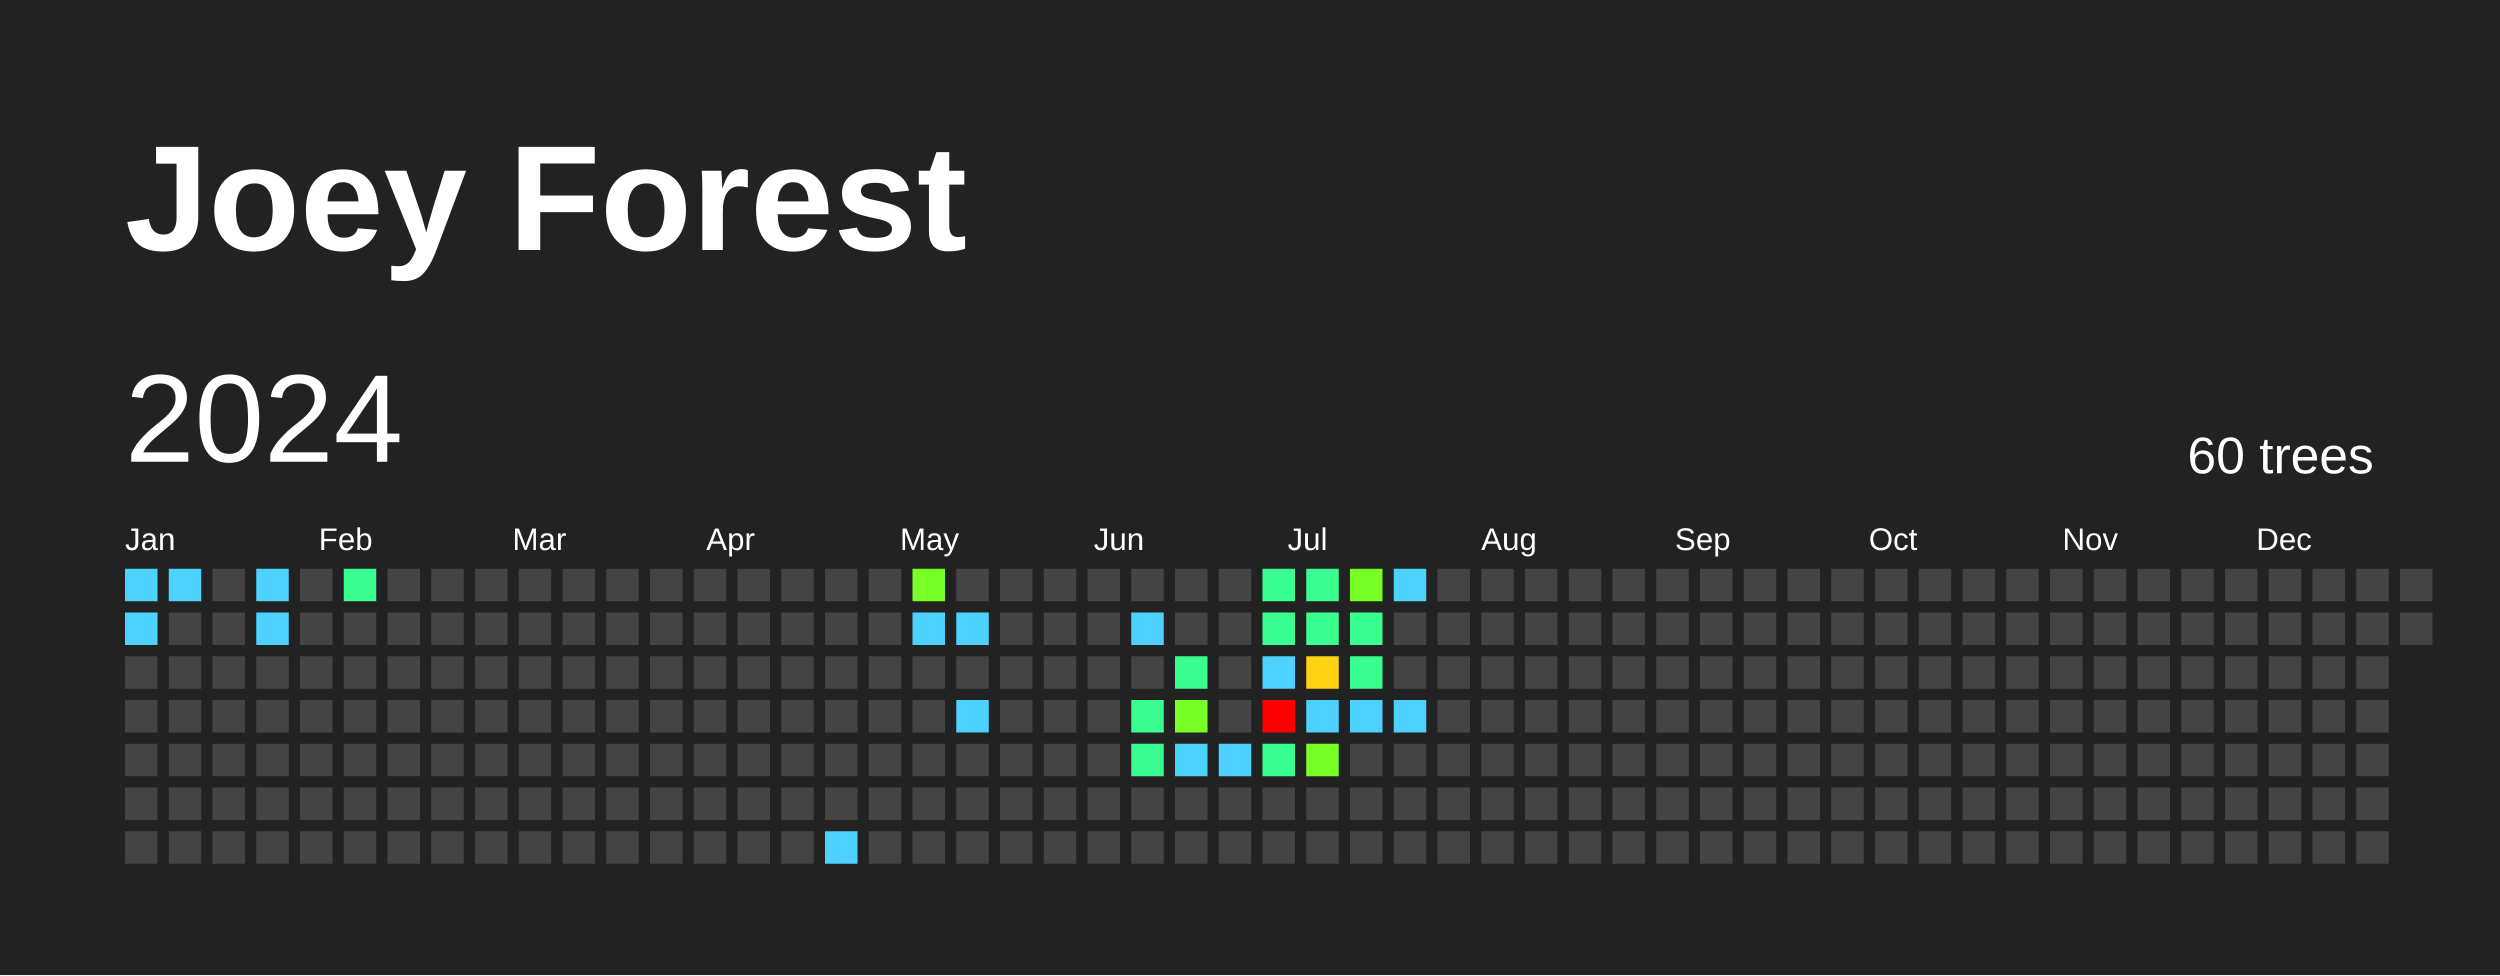
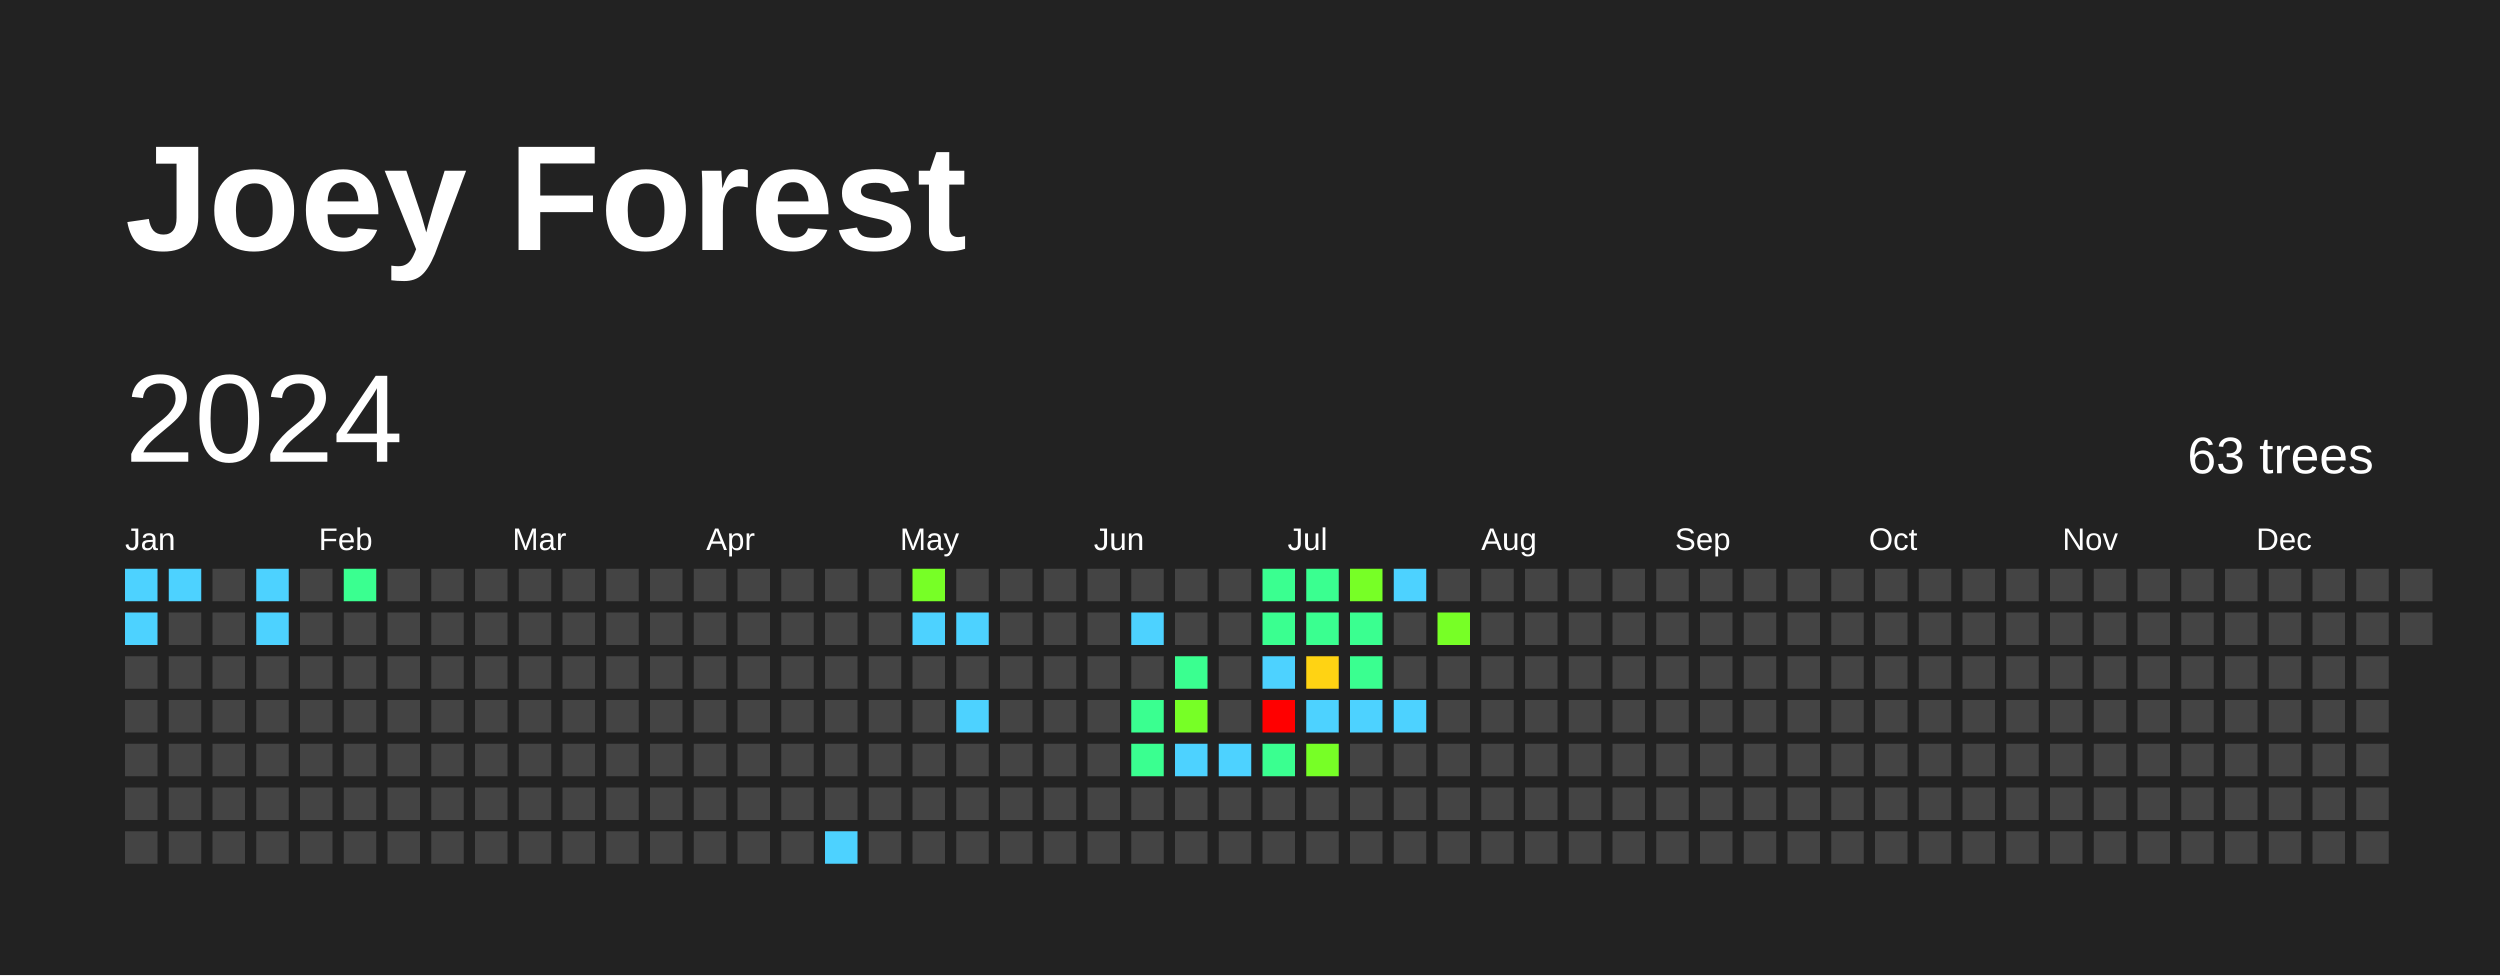
<svg xmlns="http://www.w3.org/2000/svg" baseProfile="full" height="78mm" version="1.1" viewBox="0,0,200,78" width="200mm">
  <defs />
  <rect fill="#222222" height="78" width="200" x="0" y="0" />
  <text fill="#FFFFFF" style="font-size:12px; font-family:Arial; font-weight:bold;" x="10" y="20">Joey Forest</text>
  <text dominant-baseline="hanging" fill="#FFFFFF" style="font-size:10.0px; font-family:Arial;" x="10" y="30">2024</text>
-   <text dominant-baseline="hanging" fill="#FFFFFF" style="font-size:4.125px; font-family:Arial;" x="175" y="35">60 trees</text>
+   <text dominant-baseline="hanging" fill="#FFFFFF" style="font-size:4.125px; font-family:Arial;" x="175" y="35">63 trees</text>
  <text fill="#FFFFFF" style="font-size:2.5px; font-family:Arial" x="10.0" y="44">Jan</text>
  <text fill="#FFFFFF" style="font-size:2.5px; font-family:Arial" x="25.5" y="44">Feb</text>
  <text fill="#FFFFFF" style="font-size:2.5px; font-family:Arial" x="41.0" y="44">Mar</text>
  <text fill="#FFFFFF" style="font-size:2.5px; font-family:Arial" x="56.5" y="44">Apr</text>
  <text fill="#FFFFFF" style="font-size:2.5px; font-family:Arial" x="72.0" y="44">May</text>
  <text fill="#FFFFFF" style="font-size:2.5px; font-family:Arial" x="87.5" y="44">Jun</text>
  <text fill="#FFFFFF" style="font-size:2.5px; font-family:Arial" x="103.0" y="44">Jul</text>
  <text fill="#FFFFFF" style="font-size:2.5px; font-family:Arial" x="118.5" y="44">Aug</text>
  <text fill="#FFFFFF" style="font-size:2.5px; font-family:Arial" x="134.0" y="44">Sep</text>
  <text fill="#FFFFFF" style="font-size:2.5px; font-family:Arial" x="149.5" y="44">Oct</text>
  <text fill="#FFFFFF" style="font-size:2.5px; font-family:Arial" x="165.0" y="44">Nov</text>
  <text fill="#FFFFFF" style="font-size:2.5px; font-family:Arial" x="180.5" y="44">Dec</text>
  <rect fill="#4dd2ff" height="2.6" width="2.6" x="10.0" y="45.5" />
  <rect fill="#4dd2ff" height="2.6" width="2.6" x="10.0" y="49.0" />
  <rect fill="#444444" height="2.6" width="2.6" x="10.0" y="52.5" />
  <rect fill="#444444" height="2.6" width="2.6" x="10.0" y="56.0" />
  <rect fill="#444444" height="2.6" width="2.6" x="10.0" y="59.5" />
  <rect fill="#444444" height="2.6" width="2.6" x="10.0" y="63.0" />
  <rect fill="#444444" height="2.6" width="2.6" x="10.0" y="66.5" />
  <rect fill="#4dd2ff" height="2.6" width="2.6" x="13.5" y="45.5" />
  <rect fill="#444444" height="2.6" width="2.6" x="13.5" y="49.0" />
  <rect fill="#444444" height="2.6" width="2.6" x="13.5" y="52.5" />
  <rect fill="#444444" height="2.6" width="2.6" x="13.5" y="56.0" />
  <rect fill="#444444" height="2.6" width="2.6" x="13.5" y="59.5" />
  <rect fill="#444444" height="2.6" width="2.6" x="13.5" y="63.0" />
  <rect fill="#444444" height="2.6" width="2.6" x="13.5" y="66.5" />
  <rect fill="#444444" height="2.6" width="2.6" x="17.0" y="45.5" />
  <rect fill="#444444" height="2.6" width="2.6" x="17.0" y="49.0" />
  <rect fill="#444444" height="2.6" width="2.6" x="17.0" y="52.5" />
  <rect fill="#444444" height="2.6" width="2.6" x="17.0" y="56.0" />
  <rect fill="#444444" height="2.6" width="2.6" x="17.0" y="59.5" />
  <rect fill="#444444" height="2.6" width="2.6" x="17.0" y="63.0" />
  <rect fill="#444444" height="2.6" width="2.6" x="17.0" y="66.5" />
  <rect fill="#4dd2ff" height="2.6" width="2.6" x="20.5" y="45.5" />
  <rect fill="#4dd2ff" height="2.6" width="2.6" x="20.5" y="49.0" />
  <rect fill="#444444" height="2.6" width="2.6" x="20.5" y="52.5" />
  <rect fill="#444444" height="2.6" width="2.6" x="20.5" y="56.0" />
  <rect fill="#444444" height="2.6" width="2.6" x="20.5" y="59.5" />
  <rect fill="#444444" height="2.6" width="2.6" x="20.5" y="63.0" />
  <rect fill="#444444" height="2.6" width="2.6" x="20.5" y="66.5" />
  <rect fill="#444444" height="2.6" width="2.6" x="24.0" y="45.5" />
  <rect fill="#444444" height="2.6" width="2.6" x="24.0" y="49.0" />
  <rect fill="#444444" height="2.6" width="2.6" x="24.0" y="52.5" />
  <rect fill="#444444" height="2.6" width="2.6" x="24.0" y="56.0" />
  <rect fill="#444444" height="2.6" width="2.6" x="24.0" y="59.5" />
  <rect fill="#444444" height="2.6" width="2.6" x="24.0" y="63.0" />
  <rect fill="#444444" height="2.6" width="2.6" x="24.0" y="66.5" />
  <rect fill="#3aff90" height="2.6" width="2.6" x="27.5" y="45.5" />
  <rect fill="#444444" height="2.6" width="2.6" x="27.5" y="49.0" />
  <rect fill="#444444" height="2.6" width="2.6" x="27.5" y="52.5" />
  <rect fill="#444444" height="2.6" width="2.6" x="27.5" y="56.0" />
  <rect fill="#444444" height="2.6" width="2.6" x="27.5" y="59.5" />
  <rect fill="#444444" height="2.6" width="2.6" x="27.5" y="63.0" />
  <rect fill="#444444" height="2.6" width="2.6" x="27.5" y="66.5" />
  <rect fill="#444444" height="2.6" width="2.6" x="31.0" y="45.5" />
  <rect fill="#444444" height="2.6" width="2.6" x="31.0" y="49.0" />
  <rect fill="#444444" height="2.6" width="2.6" x="31.0" y="52.5" />
  <rect fill="#444444" height="2.6" width="2.6" x="31.0" y="56.0" />
  <rect fill="#444444" height="2.6" width="2.6" x="31.0" y="59.5" />
  <rect fill="#444444" height="2.6" width="2.6" x="31.0" y="63.0" />
  <rect fill="#444444" height="2.6" width="2.6" x="31.0" y="66.5" />
  <rect fill="#444444" height="2.6" width="2.6" x="34.5" y="45.5" />
  <rect fill="#444444" height="2.6" width="2.6" x="34.5" y="49.0" />
  <rect fill="#444444" height="2.6" width="2.6" x="34.5" y="52.5" />
  <rect fill="#444444" height="2.6" width="2.6" x="34.5" y="56.0" />
  <rect fill="#444444" height="2.6" width="2.6" x="34.5" y="59.5" />
  <rect fill="#444444" height="2.6" width="2.6" x="34.5" y="63.0" />
  <rect fill="#444444" height="2.6" width="2.6" x="34.5" y="66.5" />
  <rect fill="#444444" height="2.6" width="2.6" x="38.0" y="45.5" />
  <rect fill="#444444" height="2.6" width="2.6" x="38.0" y="49.0" />
  <rect fill="#444444" height="2.6" width="2.6" x="38.0" y="52.5" />
  <rect fill="#444444" height="2.6" width="2.6" x="38.0" y="56.0" />
  <rect fill="#444444" height="2.6" width="2.6" x="38.0" y="59.5" />
  <rect fill="#444444" height="2.6" width="2.6" x="38.0" y="63.0" />
  <rect fill="#444444" height="2.6" width="2.6" x="38.0" y="66.5" />
  <rect fill="#444444" height="2.6" width="2.6" x="41.5" y="45.5" />
  <rect fill="#444444" height="2.6" width="2.6" x="41.5" y="49.0" />
  <rect fill="#444444" height="2.6" width="2.6" x="41.5" y="52.5" />
  <rect fill="#444444" height="2.6" width="2.6" x="41.5" y="56.0" />
  <rect fill="#444444" height="2.6" width="2.6" x="41.5" y="59.5" />
  <rect fill="#444444" height="2.6" width="2.6" x="41.5" y="63.0" />
  <rect fill="#444444" height="2.6" width="2.6" x="41.5" y="66.5" />
  <rect fill="#444444" height="2.6" width="2.6" x="45.0" y="45.5" />
  <rect fill="#444444" height="2.6" width="2.6" x="45.0" y="49.0" />
  <rect fill="#444444" height="2.6" width="2.6" x="45.0" y="52.5" />
  <rect fill="#444444" height="2.6" width="2.6" x="45.0" y="56.0" />
  <rect fill="#444444" height="2.6" width="2.6" x="45.0" y="59.5" />
  <rect fill="#444444" height="2.6" width="2.6" x="45.0" y="63.0" />
  <rect fill="#444444" height="2.6" width="2.6" x="45.0" y="66.5" />
  <rect fill="#444444" height="2.6" width="2.6" x="48.5" y="45.5" />
  <rect fill="#444444" height="2.6" width="2.6" x="48.5" y="49.0" />
  <rect fill="#444444" height="2.6" width="2.6" x="48.5" y="52.5" />
  <rect fill="#444444" height="2.6" width="2.6" x="48.5" y="56.0" />
  <rect fill="#444444" height="2.6" width="2.6" x="48.5" y="59.5" />
  <rect fill="#444444" height="2.6" width="2.6" x="48.5" y="63.0" />
  <rect fill="#444444" height="2.6" width="2.6" x="48.5" y="66.5" />
  <rect fill="#444444" height="2.6" width="2.6" x="52.0" y="45.5" />
  <rect fill="#444444" height="2.6" width="2.6" x="52.0" y="49.0" />
  <rect fill="#444444" height="2.6" width="2.6" x="52.0" y="52.5" />
  <rect fill="#444444" height="2.6" width="2.6" x="52.0" y="56.0" />
  <rect fill="#444444" height="2.6" width="2.6" x="52.0" y="59.5" />
  <rect fill="#444444" height="2.6" width="2.6" x="52.0" y="63.0" />
  <rect fill="#444444" height="2.6" width="2.6" x="52.0" y="66.5" />
  <rect fill="#444444" height="2.6" width="2.6" x="55.5" y="45.5" />
  <rect fill="#444444" height="2.6" width="2.6" x="55.5" y="49.0" />
  <rect fill="#444444" height="2.6" width="2.6" x="55.5" y="52.5" />
  <rect fill="#444444" height="2.6" width="2.6" x="55.5" y="56.0" />
  <rect fill="#444444" height="2.6" width="2.6" x="55.5" y="59.5" />
  <rect fill="#444444" height="2.6" width="2.6" x="55.5" y="63.0" />
  <rect fill="#444444" height="2.6" width="2.6" x="55.5" y="66.5" />
  <rect fill="#444444" height="2.6" width="2.6" x="59.0" y="45.5" />
  <rect fill="#444444" height="2.6" width="2.6" x="59.0" y="49.0" />
  <rect fill="#444444" height="2.6" width="2.6" x="59.0" y="52.5" />
  <rect fill="#444444" height="2.6" width="2.6" x="59.0" y="56.0" />
  <rect fill="#444444" height="2.6" width="2.6" x="59.0" y="59.5" />
  <rect fill="#444444" height="2.6" width="2.6" x="59.0" y="63.0" />
  <rect fill="#444444" height="2.6" width="2.6" x="59.0" y="66.5" />
  <rect fill="#444444" height="2.6" width="2.6" x="62.5" y="45.5" />
  <rect fill="#444444" height="2.6" width="2.6" x="62.5" y="49.0" />
  <rect fill="#444444" height="2.6" width="2.6" x="62.5" y="52.5" />
  <rect fill="#444444" height="2.6" width="2.6" x="62.5" y="56.0" />
  <rect fill="#444444" height="2.6" width="2.6" x="62.5" y="59.5" />
  <rect fill="#444444" height="2.6" width="2.6" x="62.5" y="63.0" />
  <rect fill="#444444" height="2.6" width="2.6" x="62.5" y="66.5" />
  <rect fill="#444444" height="2.6" width="2.6" x="66.0" y="45.5" />
  <rect fill="#444444" height="2.6" width="2.6" x="66.0" y="49.0" />
  <rect fill="#444444" height="2.6" width="2.6" x="66.0" y="52.5" />
  <rect fill="#444444" height="2.6" width="2.6" x="66.0" y="56.0" />
  <rect fill="#444444" height="2.6" width="2.6" x="66.0" y="59.5" />
  <rect fill="#444444" height="2.6" width="2.6" x="66.0" y="63.0" />
  <rect fill="#4dd2ff" height="2.6" width="2.6" x="66.0" y="66.5" />
  <rect fill="#444444" height="2.6" width="2.6" x="69.5" y="45.5" />
  <rect fill="#444444" height="2.6" width="2.6" x="69.5" y="49.0" />
  <rect fill="#444444" height="2.6" width="2.6" x="69.5" y="52.5" />
  <rect fill="#444444" height="2.6" width="2.6" x="69.5" y="56.0" />
  <rect fill="#444444" height="2.6" width="2.6" x="69.5" y="59.5" />
  <rect fill="#444444" height="2.6" width="2.6" x="69.5" y="63.0" />
  <rect fill="#444444" height="2.6" width="2.6" x="69.5" y="66.5" />
  <rect fill="#77ff26" height="2.6" width="2.6" x="73.0" y="45.5" />
  <rect fill="#4dd2ff" height="2.6" width="2.6" x="73.0" y="49.0" />
  <rect fill="#444444" height="2.6" width="2.6" x="73.0" y="52.5" />
  <rect fill="#444444" height="2.6" width="2.6" x="73.0" y="56.0" />
  <rect fill="#444444" height="2.6" width="2.6" x="73.0" y="59.5" />
  <rect fill="#444444" height="2.6" width="2.6" x="73.0" y="63.0" />
  <rect fill="#444444" height="2.6" width="2.6" x="73.0" y="66.5" />
  <rect fill="#444444" height="2.6" width="2.6" x="76.5" y="45.5" />
  <rect fill="#4dd2ff" height="2.6" width="2.6" x="76.5" y="49.0" />
  <rect fill="#444444" height="2.6" width="2.6" x="76.5" y="52.5" />
  <rect fill="#4dd2ff" height="2.6" width="2.6" x="76.5" y="56.0" />
  <rect fill="#444444" height="2.6" width="2.6" x="76.5" y="59.5" />
  <rect fill="#444444" height="2.6" width="2.6" x="76.5" y="63.0" />
  <rect fill="#444444" height="2.6" width="2.6" x="76.5" y="66.5" />
  <rect fill="#444444" height="2.6" width="2.6" x="80.0" y="45.5" />
  <rect fill="#444444" height="2.6" width="2.6" x="80.0" y="49.0" />
  <rect fill="#444444" height="2.6" width="2.6" x="80.0" y="52.5" />
  <rect fill="#444444" height="2.6" width="2.6" x="80.0" y="56.0" />
  <rect fill="#444444" height="2.6" width="2.6" x="80.0" y="59.5" />
  <rect fill="#444444" height="2.6" width="2.6" x="80.0" y="63.0" />
  <rect fill="#444444" height="2.6" width="2.6" x="80.0" y="66.5" />
  <rect fill="#444444" height="2.6" width="2.6" x="83.5" y="45.5" />
  <rect fill="#444444" height="2.6" width="2.6" x="83.5" y="49.0" />
  <rect fill="#444444" height="2.6" width="2.6" x="83.5" y="52.5" />
  <rect fill="#444444" height="2.6" width="2.6" x="83.5" y="56.0" />
  <rect fill="#444444" height="2.6" width="2.6" x="83.5" y="59.5" />
  <rect fill="#444444" height="2.6" width="2.6" x="83.5" y="63.0" />
  <rect fill="#444444" height="2.6" width="2.6" x="83.5" y="66.5" />
  <rect fill="#444444" height="2.6" width="2.6" x="87.0" y="45.5" />
  <rect fill="#444444" height="2.6" width="2.6" x="87.0" y="49.0" />
  <rect fill="#444444" height="2.6" width="2.6" x="87.0" y="52.5" />
  <rect fill="#444444" height="2.6" width="2.6" x="87.0" y="56.0" />
  <rect fill="#444444" height="2.6" width="2.6" x="87.0" y="59.5" />
  <rect fill="#444444" height="2.6" width="2.6" x="87.0" y="63.0" />
  <rect fill="#444444" height="2.6" width="2.6" x="87.0" y="66.5" />
  <rect fill="#444444" height="2.6" width="2.6" x="90.5" y="45.5" />
  <rect fill="#4dd2ff" height="2.6" width="2.6" x="90.5" y="49.0" />
  <rect fill="#444444" height="2.6" width="2.6" x="90.5" y="52.5" />
  <rect fill="#3aff90" height="2.6" width="2.6" x="90.5" y="56.0" />
  <rect fill="#3aff90" height="2.6" width="2.6" x="90.5" y="59.5" />
  <rect fill="#444444" height="2.6" width="2.6" x="90.5" y="63.0" />
  <rect fill="#444444" height="2.6" width="2.6" x="90.5" y="66.5" />
  <rect fill="#444444" height="2.6" width="2.6" x="94.0" y="45.5" />
  <rect fill="#444444" height="2.6" width="2.6" x="94.0" y="49.0" />
  <rect fill="#3aff90" height="2.6" width="2.6" x="94.0" y="52.5" />
  <rect fill="#77ff26" height="2.6" width="2.6" x="94.0" y="56.0" />
  <rect fill="#4dd2ff" height="2.6" width="2.6" x="94.0" y="59.5" />
  <rect fill="#444444" height="2.6" width="2.6" x="94.0" y="63.0" />
  <rect fill="#444444" height="2.6" width="2.6" x="94.0" y="66.5" />
  <rect fill="#444444" height="2.6" width="2.6" x="97.5" y="45.5" />
  <rect fill="#444444" height="2.6" width="2.6" x="97.5" y="49.0" />
  <rect fill="#444444" height="2.6" width="2.6" x="97.5" y="52.5" />
  <rect fill="#444444" height="2.6" width="2.6" x="97.5" y="56.0" />
  <rect fill="#4dd2ff" height="2.6" width="2.6" x="97.5" y="59.5" />
  <rect fill="#444444" height="2.6" width="2.6" x="97.5" y="63.0" />
  <rect fill="#444444" height="2.6" width="2.6" x="97.5" y="66.5" />
  <rect fill="#3aff90" height="2.6" width="2.6" x="101.0" y="45.5" />
  <rect fill="#3aff90" height="2.6" width="2.6" x="101.0" y="49.0" />
  <rect fill="#4dd2ff" height="2.6" width="2.6" x="101.0" y="52.5" />
  <rect fill="red" height="2.6" width="2.6" x="101.0" y="56.0" />
  <rect fill="#3aff90" height="2.6" width="2.6" x="101.0" y="59.5" />
  <rect fill="#444444" height="2.6" width="2.6" x="101.0" y="63.0" />
  <rect fill="#444444" height="2.6" width="2.6" x="101.0" y="66.5" />
  <rect fill="#3aff90" height="2.6" width="2.6" x="104.5" y="45.5" />
  <rect fill="#3aff90" height="2.6" width="2.6" x="104.5" y="49.0" />
  <rect fill="#ffd313" height="2.6" width="2.6" x="104.5" y="52.5" />
  <rect fill="#4dd2ff" height="2.6" width="2.6" x="104.5" y="56.0" />
  <rect fill="#77ff26" height="2.6" width="2.6" x="104.5" y="59.5" />
  <rect fill="#444444" height="2.6" width="2.6" x="104.5" y="63.0" />
  <rect fill="#444444" height="2.6" width="2.6" x="104.5" y="66.5" />
  <rect fill="#77ff26" height="2.6" width="2.6" x="108.0" y="45.5" />
  <rect fill="#3aff90" height="2.6" width="2.6" x="108.0" y="49.0" />
  <rect fill="#3aff90" height="2.6" width="2.6" x="108.0" y="52.5" />
  <rect fill="#4dd2ff" height="2.6" width="2.6" x="108.0" y="56.0" />
  <rect fill="#444444" height="2.6" width="2.6" x="108.0" y="59.5" />
  <rect fill="#444444" height="2.6" width="2.6" x="108.0" y="63.0" />
  <rect fill="#444444" height="2.6" width="2.6" x="108.0" y="66.5" />
  <rect fill="#4dd2ff" height="2.6" width="2.6" x="111.5" y="45.5" />
  <rect fill="#444444" height="2.6" width="2.6" x="111.5" y="49.0" />
  <rect fill="#444444" height="2.6" width="2.6" x="111.5" y="52.5" />
  <rect fill="#4dd2ff" height="2.6" width="2.6" x="111.5" y="56.0" />
  <rect fill="#444444" height="2.6" width="2.6" x="111.5" y="59.5" />
  <rect fill="#444444" height="2.6" width="2.6" x="111.5" y="63.0" />
  <rect fill="#444444" height="2.6" width="2.6" x="111.5" y="66.5" />
  <rect fill="#444444" height="2.6" width="2.6" x="115.0" y="45.5" />
-   <rect fill="#444444" height="2.6" width="2.6" x="115.0" y="49.0" />
+   <rect fill="#77ff26" height="2.6" width="2.6" x="115.0" y="49.0" />
  <rect fill="#444444" height="2.6" width="2.6" x="115.0" y="52.5" />
  <rect fill="#444444" height="2.6" width="2.6" x="115.0" y="56.0" />
  <rect fill="#444444" height="2.6" width="2.6" x="115.0" y="59.5" />
  <rect fill="#444444" height="2.6" width="2.6" x="115.0" y="63.0" />
  <rect fill="#444444" height="2.6" width="2.6" x="115.0" y="66.5" />
  <rect fill="#444444" height="2.6" width="2.6" x="118.5" y="45.5" />
  <rect fill="#444444" height="2.6" width="2.6" x="118.5" y="49.0" />
  <rect fill="#444444" height="2.6" width="2.6" x="118.5" y="52.5" />
  <rect fill="#444444" height="2.6" width="2.6" x="118.5" y="56.0" />
  <rect fill="#444444" height="2.6" width="2.6" x="118.5" y="59.5" />
  <rect fill="#444444" height="2.6" width="2.6" x="118.5" y="63.0" />
  <rect fill="#444444" height="2.6" width="2.6" x="118.5" y="66.5" />
  <rect fill="#444444" height="2.6" width="2.6" x="122.0" y="45.5" />
  <rect fill="#444444" height="2.6" width="2.6" x="122.0" y="49.0" />
  <rect fill="#444444" height="2.6" width="2.6" x="122.0" y="52.5" />
  <rect fill="#444444" height="2.6" width="2.6" x="122.0" y="56.0" />
  <rect fill="#444444" height="2.6" width="2.6" x="122.0" y="59.5" />
  <rect fill="#444444" height="2.6" width="2.6" x="122.0" y="63.0" />
  <rect fill="#444444" height="2.6" width="2.6" x="122.0" y="66.5" />
  <rect fill="#444444" height="2.6" width="2.6" x="125.5" y="45.5" />
  <rect fill="#444444" height="2.6" width="2.6" x="125.5" y="49.0" />
  <rect fill="#444444" height="2.6" width="2.6" x="125.5" y="52.5" />
  <rect fill="#444444" height="2.6" width="2.6" x="125.5" y="56.0" />
  <rect fill="#444444" height="2.6" width="2.6" x="125.5" y="59.5" />
  <rect fill="#444444" height="2.6" width="2.6" x="125.5" y="63.0" />
  <rect fill="#444444" height="2.6" width="2.6" x="125.5" y="66.5" />
  <rect fill="#444444" height="2.6" width="2.6" x="129.0" y="45.5" />
  <rect fill="#444444" height="2.6" width="2.6" x="129.0" y="49.0" />
  <rect fill="#444444" height="2.6" width="2.6" x="129.0" y="52.5" />
  <rect fill="#444444" height="2.6" width="2.6" x="129.0" y="56.0" />
  <rect fill="#444444" height="2.6" width="2.6" x="129.0" y="59.5" />
  <rect fill="#444444" height="2.6" width="2.6" x="129.0" y="63.0" />
  <rect fill="#444444" height="2.6" width="2.6" x="129.0" y="66.5" />
  <rect fill="#444444" height="2.6" width="2.6" x="132.5" y="45.5" />
  <rect fill="#444444" height="2.6" width="2.6" x="132.5" y="49.0" />
  <rect fill="#444444" height="2.6" width="2.6" x="132.5" y="52.5" />
  <rect fill="#444444" height="2.6" width="2.6" x="132.5" y="56.0" />
  <rect fill="#444444" height="2.6" width="2.6" x="132.5" y="59.5" />
  <rect fill="#444444" height="2.6" width="2.6" x="132.5" y="63.0" />
  <rect fill="#444444" height="2.6" width="2.6" x="132.5" y="66.5" />
  <rect fill="#444444" height="2.6" width="2.6" x="136.0" y="45.5" />
  <rect fill="#444444" height="2.6" width="2.6" x="136.0" y="49.0" />
  <rect fill="#444444" height="2.6" width="2.6" x="136.0" y="52.5" />
  <rect fill="#444444" height="2.6" width="2.6" x="136.0" y="56.0" />
  <rect fill="#444444" height="2.6" width="2.6" x="136.0" y="59.5" />
  <rect fill="#444444" height="2.6" width="2.6" x="136.0" y="63.0" />
  <rect fill="#444444" height="2.6" width="2.6" x="136.0" y="66.5" />
  <rect fill="#444444" height="2.6" width="2.6" x="139.5" y="45.5" />
  <rect fill="#444444" height="2.6" width="2.6" x="139.5" y="49.0" />
  <rect fill="#444444" height="2.6" width="2.6" x="139.5" y="52.5" />
  <rect fill="#444444" height="2.6" width="2.6" x="139.5" y="56.0" />
  <rect fill="#444444" height="2.6" width="2.6" x="139.5" y="59.5" />
  <rect fill="#444444" height="2.6" width="2.6" x="139.5" y="63.0" />
  <rect fill="#444444" height="2.6" width="2.6" x="139.5" y="66.5" />
  <rect fill="#444444" height="2.6" width="2.6" x="143.0" y="45.5" />
  <rect fill="#444444" height="2.6" width="2.6" x="143.0" y="49.0" />
  <rect fill="#444444" height="2.6" width="2.6" x="143.0" y="52.5" />
  <rect fill="#444444" height="2.6" width="2.6" x="143.0" y="56.0" />
  <rect fill="#444444" height="2.6" width="2.6" x="143.0" y="59.5" />
  <rect fill="#444444" height="2.6" width="2.6" x="143.0" y="63.0" />
  <rect fill="#444444" height="2.6" width="2.6" x="143.0" y="66.5" />
  <rect fill="#444444" height="2.6" width="2.6" x="146.5" y="45.5" />
  <rect fill="#444444" height="2.6" width="2.6" x="146.5" y="49.0" />
  <rect fill="#444444" height="2.6" width="2.6" x="146.5" y="52.5" />
  <rect fill="#444444" height="2.6" width="2.6" x="146.5" y="56.0" />
  <rect fill="#444444" height="2.6" width="2.6" x="146.5" y="59.5" />
  <rect fill="#444444" height="2.6" width="2.6" x="146.5" y="63.0" />
  <rect fill="#444444" height="2.6" width="2.6" x="146.5" y="66.5" />
  <rect fill="#444444" height="2.6" width="2.6" x="150.0" y="45.5" />
  <rect fill="#444444" height="2.6" width="2.6" x="150.0" y="49.0" />
  <rect fill="#444444" height="2.6" width="2.6" x="150.0" y="52.5" />
  <rect fill="#444444" height="2.6" width="2.6" x="150.0" y="56.0" />
  <rect fill="#444444" height="2.6" width="2.6" x="150.0" y="59.5" />
  <rect fill="#444444" height="2.6" width="2.6" x="150.0" y="63.0" />
  <rect fill="#444444" height="2.6" width="2.6" x="150.0" y="66.5" />
  <rect fill="#444444" height="2.6" width="2.6" x="153.5" y="45.5" />
  <rect fill="#444444" height="2.6" width="2.6" x="153.5" y="49.0" />
  <rect fill="#444444" height="2.6" width="2.6" x="153.5" y="52.5" />
  <rect fill="#444444" height="2.6" width="2.6" x="153.5" y="56.0" />
  <rect fill="#444444" height="2.6" width="2.6" x="153.5" y="59.5" />
  <rect fill="#444444" height="2.6" width="2.6" x="153.5" y="63.0" />
  <rect fill="#444444" height="2.6" width="2.6" x="153.5" y="66.5" />
  <rect fill="#444444" height="2.6" width="2.6" x="157.0" y="45.5" />
  <rect fill="#444444" height="2.6" width="2.6" x="157.0" y="49.0" />
  <rect fill="#444444" height="2.6" width="2.6" x="157.0" y="52.5" />
  <rect fill="#444444" height="2.6" width="2.6" x="157.0" y="56.0" />
  <rect fill="#444444" height="2.6" width="2.6" x="157.0" y="59.5" />
  <rect fill="#444444" height="2.6" width="2.6" x="157.0" y="63.0" />
  <rect fill="#444444" height="2.6" width="2.6" x="157.0" y="66.5" />
  <rect fill="#444444" height="2.6" width="2.6" x="160.5" y="45.5" />
  <rect fill="#444444" height="2.6" width="2.6" x="160.5" y="49.0" />
  <rect fill="#444444" height="2.6" width="2.6" x="160.5" y="52.5" />
  <rect fill="#444444" height="2.6" width="2.6" x="160.5" y="56.0" />
  <rect fill="#444444" height="2.6" width="2.6" x="160.5" y="59.5" />
  <rect fill="#444444" height="2.6" width="2.6" x="160.5" y="63.0" />
  <rect fill="#444444" height="2.6" width="2.6" x="160.5" y="66.5" />
  <rect fill="#444444" height="2.6" width="2.6" x="164.0" y="45.5" />
  <rect fill="#444444" height="2.6" width="2.6" x="164.0" y="49.0" />
  <rect fill="#444444" height="2.6" width="2.6" x="164.0" y="52.5" />
  <rect fill="#444444" height="2.6" width="2.6" x="164.0" y="56.0" />
  <rect fill="#444444" height="2.6" width="2.6" x="164.0" y="59.5" />
  <rect fill="#444444" height="2.6" width="2.6" x="164.0" y="63.0" />
  <rect fill="#444444" height="2.6" width="2.6" x="164.0" y="66.5" />
  <rect fill="#444444" height="2.6" width="2.6" x="167.5" y="45.5" />
  <rect fill="#444444" height="2.6" width="2.6" x="167.5" y="49.0" />
  <rect fill="#444444" height="2.6" width="2.6" x="167.5" y="52.5" />
  <rect fill="#444444" height="2.6" width="2.6" x="167.5" y="56.0" />
  <rect fill="#444444" height="2.6" width="2.6" x="167.5" y="59.5" />
  <rect fill="#444444" height="2.6" width="2.6" x="167.5" y="63.0" />
  <rect fill="#444444" height="2.6" width="2.6" x="167.5" y="66.5" />
  <rect fill="#444444" height="2.6" width="2.6" x="171.0" y="45.5" />
  <rect fill="#444444" height="2.6" width="2.6" x="171.0" y="49.0" />
  <rect fill="#444444" height="2.6" width="2.6" x="171.0" y="52.5" />
  <rect fill="#444444" height="2.6" width="2.6" x="171.0" y="56.0" />
  <rect fill="#444444" height="2.6" width="2.6" x="171.0" y="59.5" />
  <rect fill="#444444" height="2.6" width="2.6" x="171.0" y="63.0" />
  <rect fill="#444444" height="2.6" width="2.6" x="171.0" y="66.5" />
  <rect fill="#444444" height="2.6" width="2.6" x="174.5" y="45.5" />
  <rect fill="#444444" height="2.6" width="2.6" x="174.5" y="49.0" />
  <rect fill="#444444" height="2.6" width="2.6" x="174.5" y="52.5" />
  <rect fill="#444444" height="2.6" width="2.6" x="174.5" y="56.0" />
  <rect fill="#444444" height="2.6" width="2.6" x="174.5" y="59.5" />
  <rect fill="#444444" height="2.6" width="2.6" x="174.5" y="63.0" />
  <rect fill="#444444" height="2.6" width="2.6" x="174.5" y="66.5" />
  <rect fill="#444444" height="2.6" width="2.6" x="178.0" y="45.5" />
  <rect fill="#444444" height="2.6" width="2.6" x="178.0" y="49.0" />
  <rect fill="#444444" height="2.6" width="2.6" x="178.0" y="52.5" />
  <rect fill="#444444" height="2.6" width="2.6" x="178.0" y="56.0" />
  <rect fill="#444444" height="2.6" width="2.6" x="178.0" y="59.5" />
  <rect fill="#444444" height="2.6" width="2.6" x="178.0" y="63.0" />
  <rect fill="#444444" height="2.6" width="2.6" x="178.0" y="66.5" />
  <rect fill="#444444" height="2.6" width="2.6" x="181.5" y="45.5" />
  <rect fill="#444444" height="2.6" width="2.6" x="181.5" y="49.0" />
  <rect fill="#444444" height="2.6" width="2.6" x="181.5" y="52.5" />
  <rect fill="#444444" height="2.6" width="2.6" x="181.5" y="56.0" />
  <rect fill="#444444" height="2.6" width="2.6" x="181.5" y="59.5" />
  <rect fill="#444444" height="2.6" width="2.6" x="181.5" y="63.0" />
  <rect fill="#444444" height="2.6" width="2.6" x="181.5" y="66.5" />
  <rect fill="#444444" height="2.6" width="2.6" x="185.0" y="45.5" />
  <rect fill="#444444" height="2.6" width="2.6" x="185.0" y="49.0" />
  <rect fill="#444444" height="2.6" width="2.6" x="185.0" y="52.5" />
  <rect fill="#444444" height="2.6" width="2.6" x="185.0" y="56.0" />
  <rect fill="#444444" height="2.6" width="2.6" x="185.0" y="59.5" />
  <rect fill="#444444" height="2.6" width="2.6" x="185.0" y="63.0" />
  <rect fill="#444444" height="2.6" width="2.6" x="185.0" y="66.5" />
  <rect fill="#444444" height="2.6" width="2.6" x="188.5" y="45.5" />
  <rect fill="#444444" height="2.6" width="2.6" x="188.5" y="49.0" />
  <rect fill="#444444" height="2.6" width="2.6" x="188.5" y="52.5" />
  <rect fill="#444444" height="2.6" width="2.6" x="188.5" y="56.0" />
  <rect fill="#444444" height="2.6" width="2.6" x="188.5" y="59.5" />
  <rect fill="#444444" height="2.6" width="2.6" x="188.5" y="63.0" />
  <rect fill="#444444" height="2.6" width="2.6" x="188.5" y="66.5" />
  <rect fill="#444444" height="2.6" width="2.6" x="192.0" y="45.5" />
  <rect fill="#444444" height="2.6" width="2.6" x="192.0" y="49.0" />
</svg>
